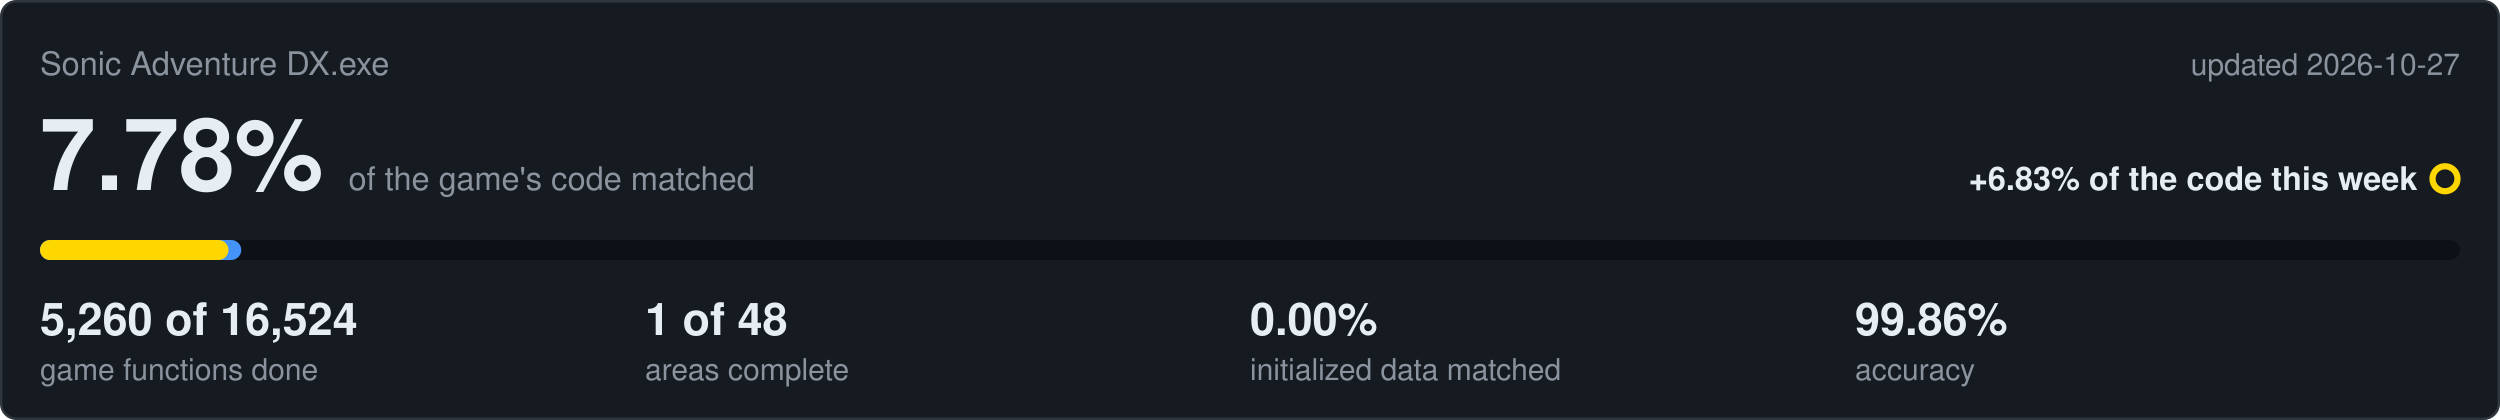
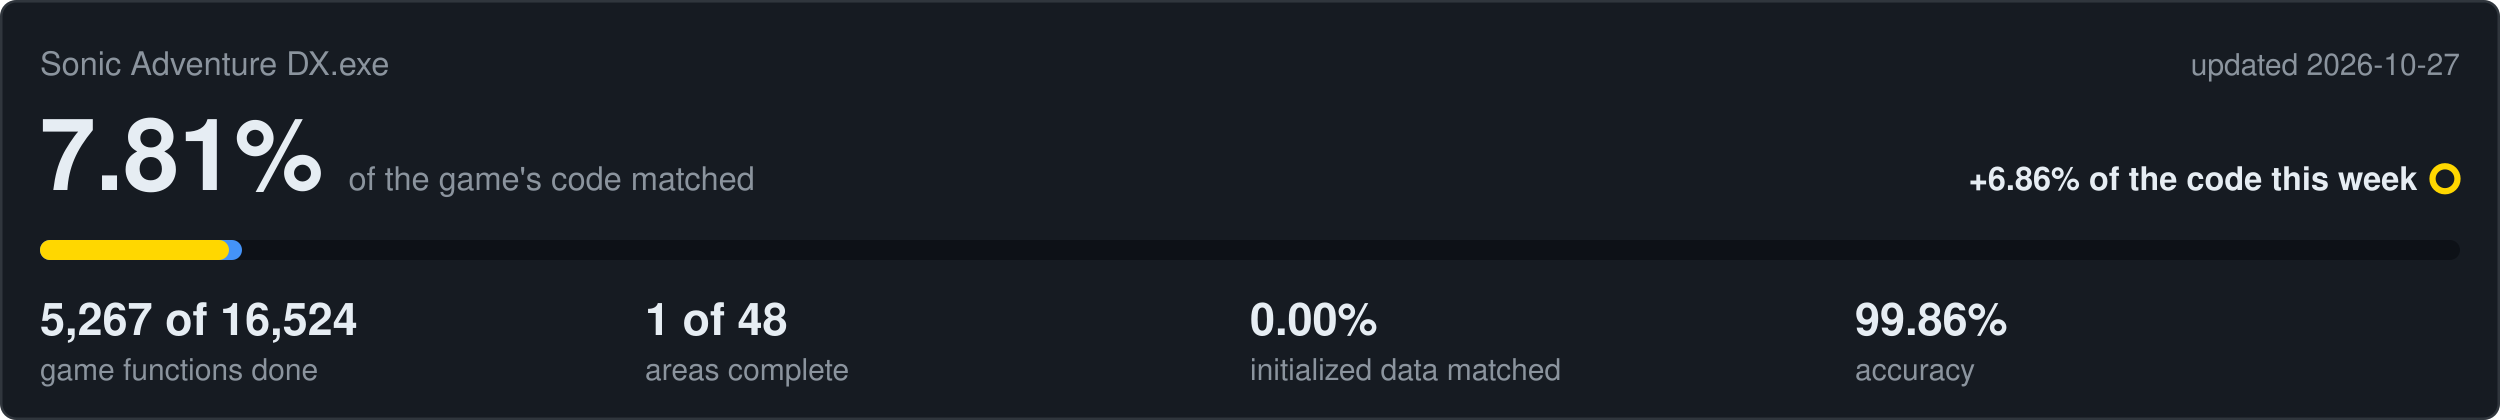
<svg xmlns="http://www.w3.org/2000/svg" viewBox="0 0 1000 168" width="1000" height="168">
  <rect x="0.5" y="0.5" width="999" height="167" rx="6" fill="#161b22" stroke="#30363d" />
  <text x="16" y="30" font-family="Segoe UI,Helvetica,Arial,sans-serif" font-size="13" fill="#8b949e">Sonic Adventure DX.exe</text>
  <text x="984" y="30" text-anchor="end" font-family="Segoe UI,Helvetica,Arial,sans-serif" font-size="12" fill="#8b949e">updated 2026-10-27</text>
-   <text x="16" y="76" font-family="Segoe UI,Helvetica,Arial,sans-serif" font-size="40" font-weight="600" fill="#e6edf3">7.78%<tspan dx="10" font-size="13" font-weight="400" fill="#8b949e">of the game's code matched</tspan>
+   <text x="16" y="76" font-family="Segoe UI,Helvetica,Arial,sans-serif" font-size="40" font-weight="600" fill="#e6edf3">7.81%<tspan dx="10" font-size="13" font-weight="400" fill="#8b949e">of the game's code matched</tspan>
  </text>
-   <text x="967" y="76" text-anchor="end" font-family="Segoe UI,Helvetica,Arial,sans-serif" font-size="13" font-weight="600" fill="#e6edf3">+6.83% of the code this week</text>
+   <text x="967" y="76" text-anchor="end" font-family="Segoe UI,Helvetica,Arial,sans-serif" font-size="13" font-weight="600" fill="#e6edf3">+6.86% of the code this week</text>
  <circle cx="978" cy="71.5" r="5" fill="none" stroke="#ffd700" stroke-width="2.5" />
  <rect x="16" y="96" width="968" height="8" rx="4" fill="#0d1117" />
-   <rect x="16" y="96" width="80.5" height="8" rx="4" fill="#4493f8" />
-   <rect x="16" y="96" width="75.4" height="8" rx="4" fill="#ffd700" />
-   <text x="16" y="134" font-family="Segoe UI,Helvetica,Arial,sans-serif" font-size="18" font-weight="600" fill="#e6edf3">5,260 of 16,524</text>
+   <rect x="16" y="96" width="80.8" height="8" rx="4" fill="#4493f8" />
+   <rect x="16" y="96" width="75.6" height="8" rx="4" fill="#ffd700" />
+   <text x="16" y="134" font-family="Segoe UI,Helvetica,Arial,sans-serif" font-size="18" font-weight="600" fill="#e6edf3">5,267 of 16,524</text>
  <text x="16" y="152" font-family="Segoe UI,Helvetica,Arial,sans-serif" font-size="12" fill="#8b949e">game functions done</text>
  <text x="258" y="134" font-family="Segoe UI,Helvetica,Arial,sans-serif" font-size="18" font-weight="600" fill="#e6edf3">1 of 48</text>
  <text x="258" y="152" font-family="Segoe UI,Helvetica,Arial,sans-serif" font-size="12" fill="#8b949e">areas complete</text>
  <text x="500" y="134" font-family="Segoe UI,Helvetica,Arial,sans-serif" font-size="18" font-weight="600" fill="#e6edf3">0.00%</text>
  <text x="500" y="152" font-family="Segoe UI,Helvetica,Arial,sans-serif" font-size="12" fill="#8b949e">initialized data matched</text>
  <text x="742" y="134" font-family="Segoe UI,Helvetica,Arial,sans-serif" font-size="18" font-weight="600" fill="#e6edf3">99.86%</text>
  <text x="742" y="152" font-family="Segoe UI,Helvetica,Arial,sans-serif" font-size="12" fill="#8b949e">accuracy</text>
</svg>
